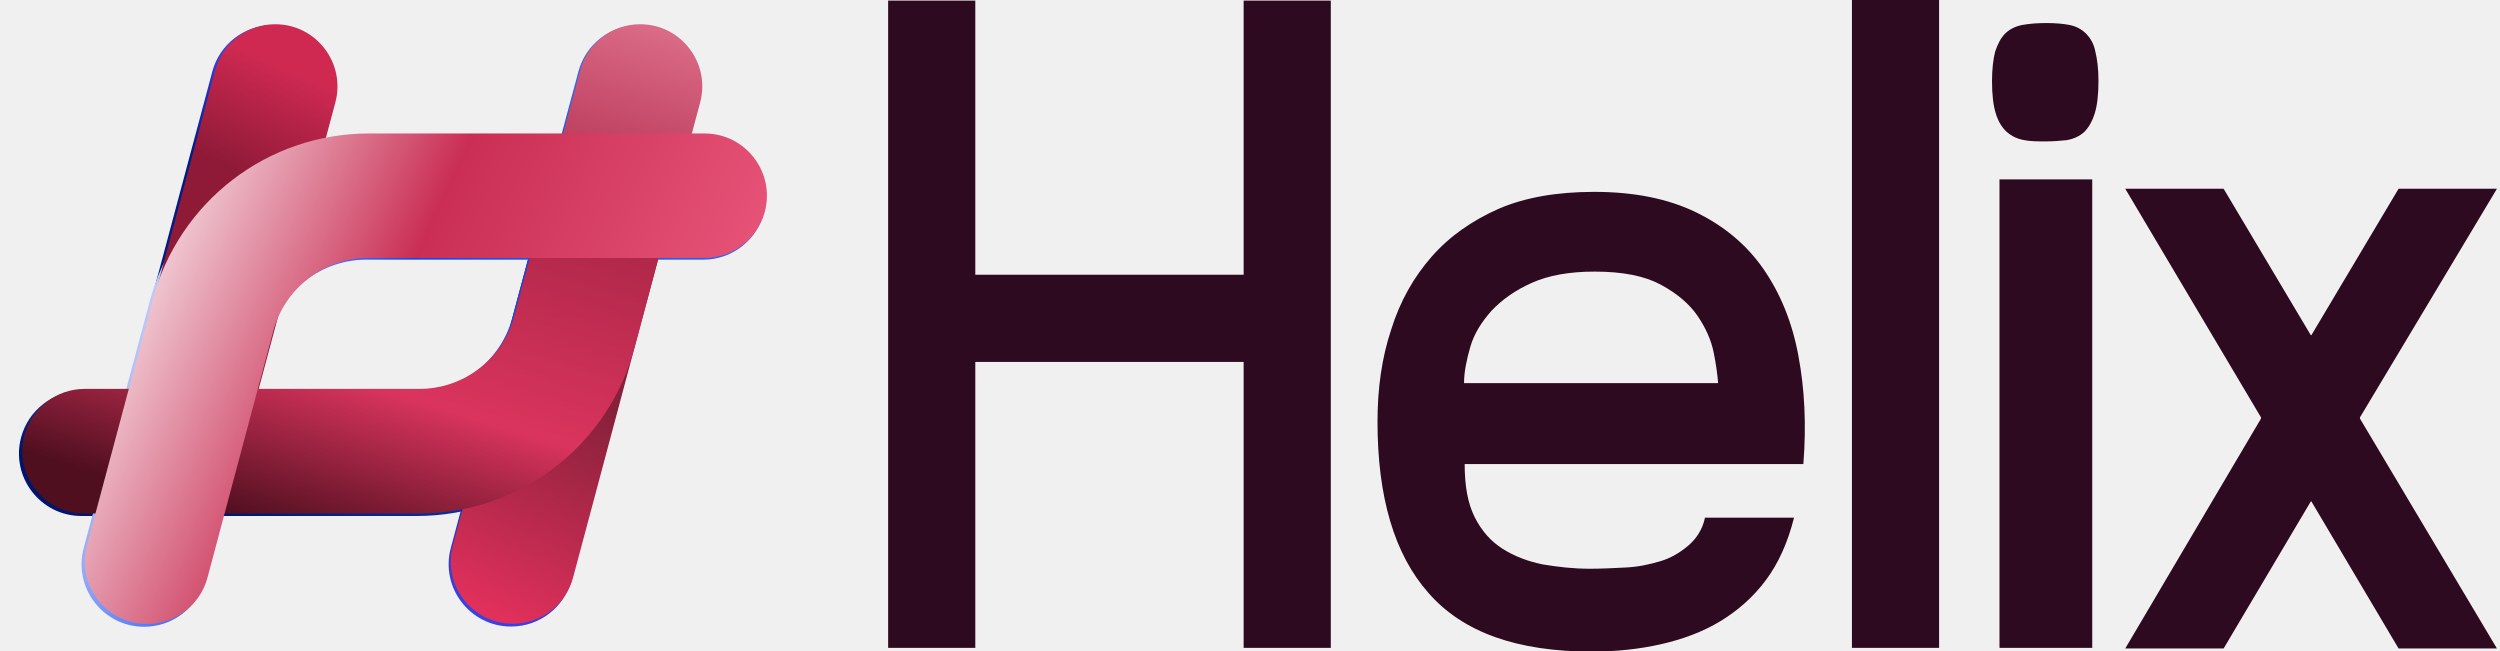
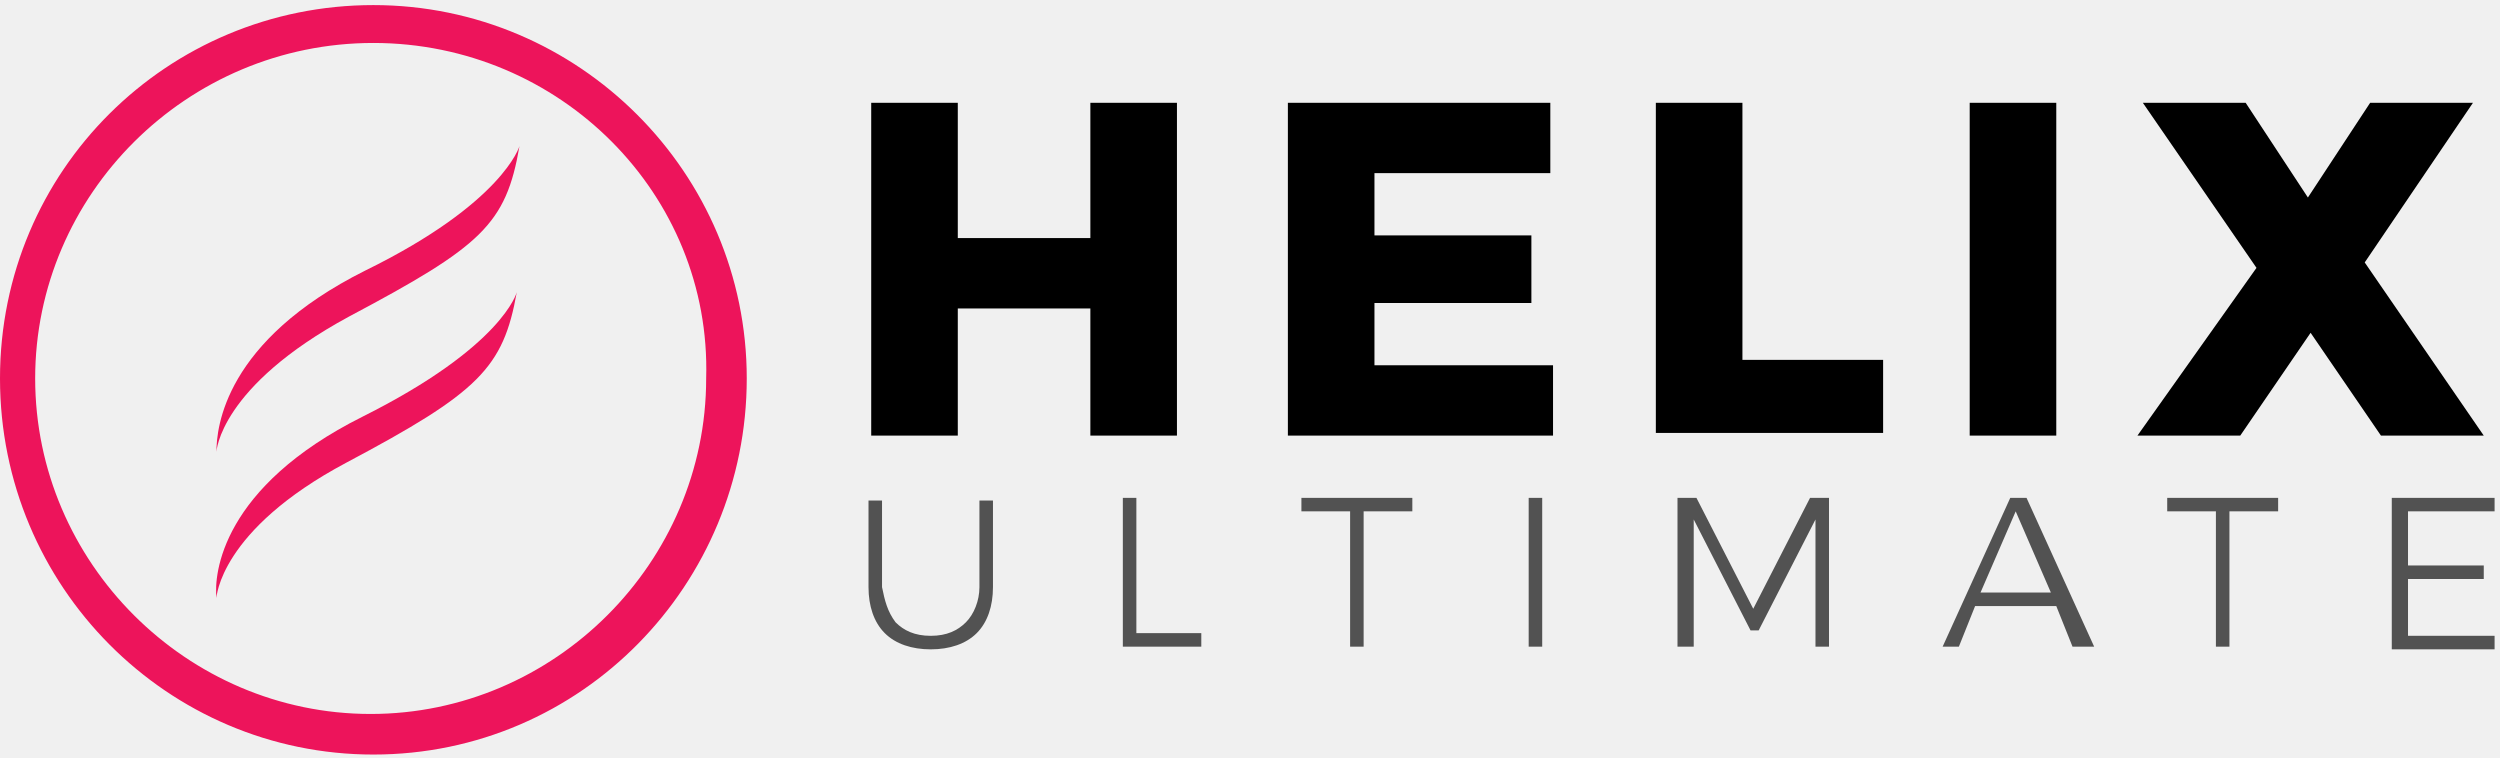
- <svg xmlns="http://www.w3.org/2000/svg" width="722" height="188" fill="none">
-   <path d="M78.734 7.267a18.024 18.024 0 00-17.412 13.37L33.08 126.304l34.787 9.318L96.145 29.949c3.062-11.446-5.563-22.682-17.411-22.682z" fill="url(#paint0_linear)" />
-   <path d="M147.601 180.944a18.025 18.025 0 0017.414-13.37l28.241-105.668-34.787-9.373-28.28 105.729c-3.062 11.446 5.564 22.682 17.412 22.682z" fill="url(#paint1_linear)" />
-   <path d="M184.443 7.267a18 18 0 00-17.386 13.336l-19.1 71.187a28.458 28.458 0 01-10.171 15.252 28.378 28.378 0 01-17.351 5.865H23.539A18.056 18.056 0 006.1 126.285c-3.077 11.47 5.565 22.736 17.44 22.736h96.951a64.499 64.499 0 0039.293-13.417 64.677 64.677 0 0023.016-34.607l19.033-71.073c3.061-11.432-5.554-22.657-17.389-22.657z" fill="url(#paint2_linear)" />
-   <path d="M220.539 61.67c3.107-11.468-5.529-22.755-17.411-22.755h-97.41a64.687 64.687 0 00-39.344 13.416 64.913 64.913 0 00-23.11 34.613l-19.09 71.314c-3.072 11.48 5.578 22.751 17.462 22.751 8.19 0 15.356-5.505 17.466-13.418l19.061-71.462A28.665 28.665 0 0188.4 80.879a28.565 28.565 0 0117.374-5.887h97.355c8.146 0 15.281-5.46 17.411-13.322z" fill="url(#paint3_linear)" />
-   <path d="M79.49 7A17.968 17.968 0 0062.13 20.328l-28.154 105.34 34.68 9.289L96.845 29.612C99.899 18.202 91.301 7 79.489 7z" fill="url(#paint4_linear)" />
-   <path d="M148.143 180.138a17.968 17.968 0 0017.359-13.329l28.154-105.34-34.679-9.343-28.193 105.401c-3.052 11.41 5.547 22.611 17.359 22.611z" fill="url(#paint5_linear)" />
-   <path d="M184.87 7a17.945 17.945 0 00-17.332 13.295l-19.041 70.966a28.362 28.362 0 01-10.139 15.205 28.287 28.287 0 01-17.297 5.846H24.466A18.001 18.001 0 007.08 125.649c-3.067 11.434 5.548 22.665 17.386 22.665h96.65a64.298 64.298 0 0039.171-13.375 64.488 64.488 0 0022.945-34.499l18.973-70.852C205.257 18.19 196.669 7 184.87 7z" fill="url(#paint6_linear)" />
-   <path d="M220.854 61.234c3.098-11.432-5.512-22.684-17.356-22.684H106.39a64.487 64.487 0 00-39.222 13.374A64.71 64.71 0 0044.13 86.429L25.1 157.522c-3.064 11.444 5.56 22.68 17.407 22.68a18.02 18.02 0 0017.412-13.376l19.002-71.24a28.576 28.576 0 0110.203-15.203 28.478 28.478 0 0117.321-5.868h97.053c8.12 0 15.233-5.443 17.356-13.28z" fill="url(#paint7_linear)" />
-   <g clip-path="url(#clip0)" fill="#2E0A20">
-     <path d="M359.165.179h25.173v186.92h-25.173v-82.576h-77.497v82.576h-25.173V.179h25.173v79.158h77.497V.179zM460.396 55.41c11.508 0 21.397 1.98 29.489 5.937 8.091 3.958 14.564 9.355 19.419 16.371 4.854 7.017 8.271 15.292 10.069 25.007 1.798 9.535 2.337 19.969 1.438 31.303h-97.815c0 6.297.899 11.334 2.877 15.292 1.978 3.958 4.675 7.016 8.092 9.175 3.416 2.159 7.192 3.598 11.507 4.498 4.316.72 8.811 1.259 13.666 1.259 3.416 0 6.832-.18 10.428-.36 3.596-.179 6.833-.899 9.89-1.799 3.056-.899 5.754-2.518 8.091-4.497 2.338-1.979 4.136-4.678 4.855-8.096h25.712c-1.798 7.196-4.495 13.133-8.091 17.991-3.596 4.857-8.091 8.815-13.126 11.873-5.035 3.059-10.788 5.217-17.082 6.657-6.293 1.439-13.126 2.159-20.138 2.159-21.577 0-37.22-5.578-47.109-16.911-9.89-11.155-14.745-27.706-14.745-49.474 0-9.715 1.259-18.53 3.956-26.626 2.517-8.096 6.473-15.112 11.688-21.049 5.214-5.937 11.687-10.434 19.419-13.852 7.552-3.239 16.722-4.858 27.51-4.858zm35.782 55.051c-.18-2.159-.54-5.037-1.259-8.636-.719-3.598-2.337-7.196-4.675-10.614-2.337-3.418-5.934-6.476-10.608-8.995-4.675-2.519-10.969-3.778-19.06-3.778-7.372 0-13.306 1.08-18.161 3.238-4.854 2.159-8.63 4.858-11.687 8.096-2.877 3.238-5.035 6.656-6.113 10.434-1.079 3.778-1.798 7.196-1.798 10.435h73.361v-.18zM534.836 0h25.173v187.1h-25.173V0zM681.559 120.895l39.558 66.385h-28.41l-25.173-42.457h-.179l-25.173 42.457h-28.41l39.198-66.385v-.359l-39.198-66.025h28.41l25.173 42.277h.179l25.173-42.277h28.41l-39.558 66.025v.359zM604.242 51.813h-26.791V187.1h26.791V51.813zM602.444 9.715c-1.259-1.26-2.877-2.16-4.855-2.519-1.798-.36-4.136-.54-6.653-.54-2.517 0-4.855.18-6.833.54-1.978.36-3.776 1.26-5.034 2.519-1.259 1.259-2.158 3.058-2.877 5.217-.54 2.159-.899 5.037-.899 8.455 0 3.958.359 7.017 1.079 9.355.719 2.34 1.798 4.138 3.236 5.398 1.439 1.259 3.057 1.978 5.035 2.338 1.798.36 3.955.36 6.113.36 2.158 0 4.316-.18 6.114-.36 1.977-.36 3.596-1.08 5.034-2.339 1.259-1.259 2.338-3.058 3.057-5.397.719-2.338 1.079-5.397 1.079-9.355 0-3.418-.36-6.296-.899-8.455a9.701 9.701 0 00-2.697-5.217z" />
+ <svg xmlns="http://www.w3.org/2000/svg" viewBox="0 0 92.4 28" enable-background="new 0 0 92.4 28">
+   <style type="text/css">.st0{fill:#ED145B;} .st1{fill:#525252;}</style>
+   <path id="Fill-1_6_" class="st0" d="M8 16.7c0-.9.3-4.1 5.5-6.7 5.1-2.5 5.7-4.6 5.7-4.6-.5 2.9-1.4 3.7-6.3 6.3-4.8 2.6-4.9 5-4.9 5z" />
+   <path id="Fill-3_6_" class="st0" d="M8 22.1s.1-2.5 4.8-5c4.9-2.6 5.8-3.5 6.3-6.3 0 0-.5 2-5.7 4.6-5.2 2.6-5.5 5.8-5.4 6.7" />
+   <g id="Group-7_6_">
+     <path id="Fill-5_6_" class="st0" d="M13.8 1.588c-6.9 0-12.5 5.6-12.5 12.4s5.6 12.4 12.4 12.4 12.4-5.6 12.4-12.4c.2-6.8-5.4-12.4-12.3-12.4m0 26.3c-7.6 0-13.8-6.2-13.8-13.9s6.2-13.8 13.8-13.8 13.8 6.2 13.8 13.8-6.1 13.9-13.8 13.9" />
  </g>
-   <defs>
-     <linearGradient id="paint0_linear" x1="56.541" y1="140.206" x2="107.453" y2="27.361" gradientUnits="userSpaceOnUse">
-       <stop offset=".703" stop-color="#001D84" />
-       <stop offset=".969" stop-color="#3C43EB" />
-     </linearGradient>
-     <linearGradient id="paint1_linear" x1="147.583" y1="185.53" x2="198.531" y2="72.653" gradientUnits="userSpaceOnUse">
-       <stop stop-color="#3C43EB" />
-       <stop offset=".583" stop-color="#001D84" />
-     </linearGradient>
-     <linearGradient id="paint2_linear" x1="0" y1="129.338" x2="50.418" y2="-33.949" gradientUnits="userSpaceOnUse">
-       <stop stop-color="#00156B" />
-       <stop offset=".281" stop-color="#0F4FF3" />
-       <stop offset=".651" stop-color="#0F42F5" />
-       <stop offset="1" stop-color="#3C77EB" />
-     </linearGradient>
-     <linearGradient id="paint3_linear" x1="29.399" y1="57.182" x2="245.318" y2="156.213" gradientUnits="userSpaceOnUse">
-       <stop stop-color="#FCFCFC" />
-       <stop offset=".375" stop-color="#1047F5" />
-       <stop offset=".974" stop-color="#3A75EC" />
-     </linearGradient>
-     <linearGradient id="paint4_linear" x1="57.366" y1="139.527" x2="108.119" y2="27.032" gradientUnits="userSpaceOnUse">
-       <stop offset=".703" stop-color="#8E1A37" />
-       <stop offset=".969" stop-color="#CF2952" />
-     </linearGradient>
-     <linearGradient id="paint5_linear" x1="148.125" y1="184.71" x2="198.915" y2="72.183" gradientUnits="userSpaceOnUse">
-       <stop stop-color="#E6315E" />
-       <stop offset=".583" stop-color="#87213A" />
-     </linearGradient>
-     <linearGradient id="paint6_linear" x1="1" y1="128.692" x2="51.261" y2="-34.088" gradientUnits="userSpaceOnUse">
-       <stop stop-color="#4F0F1F" />
-       <stop offset=".281" stop-color="#DA345D" />
-       <stop offset=".651" stop-color="#AD2748" />
-       <stop offset="1" stop-color="#DA6A86" />
-     </linearGradient>
-     <linearGradient id="paint7_linear" x1="30.308" y1="56.76" x2="245.556" y2="155.484" gradientUnits="userSpaceOnUse">
-       <stop stop-color="#FCFCFC" />
-       <stop offset=".375" stop-color="#CA2E54" />
-       <stop offset=".974" stop-color="#F76A8D" />
-     </linearGradient>
-     <clipPath id="clip0">
-       <path fill="#fff" transform="translate(256.495)" d="M0 0h464.621v188H0z" />
-     </clipPath>
-   </defs>
+   <path d="M32.2 3.8h3.2v5h4.9v-5h3.2v12.3h-3.2v-4.7h-4.9v4.7h-3.2v-12.3zM47.6 3.8h9.7v2.6h-6.5v2.3h5.8v2.5h-5.8v2.3h6.6v2.6h-9.8v-12.3zM61.2 3.8h3.2v9.5h5.2v2.7h-8.4v-12.2zM72.8 3.8h3.2v12.3h-3.2v-12.3zM79.2 3.8h3.8l2.3 3.5 2.3-3.5h3.8l-4 5.9 4.4 6.4h-3.8l-2.6-3.8-2.6 3.8h-3.8l4.4-6.2-4.2-6.1z" />
+   <path class="st1" d="M33.1 23c.3.3.7.5 1.3.5s1-.2 1.3-.5c.3-.3.5-.8.5-1.3v-3.2h.5v3.2c0 .7-.2 1.3-.6 1.7-.4.4-1 .6-1.7.6s-1.3-.2-1.7-.6c-.4-.4-.6-1-.6-1.7v-3.2h.5v3.2c.1.5.2.9.5 1.3zM41.5 18.4h.5v5h2.4v.5h-2.9v-5.5zM48.1 18.4h4.1v.5h-1.8v5h-.5v-5h-1.8v-.5zM56.4 18.4h.6v5.5h-.5v-5.5zM62 18.4h.7l2.1 4.1 2.1-4.1h.7v5.5h-.5v-4.7l-2.1 4.1h-.3l-2.1-4.1v4.7h-.6v-5.5zM76.6 23.9l-.6-1.5h-3l-.6 1.5h-.6l2.5-5.5h.6l2.5 5.5h-.8zm-3.4-2h2.6l-1.3-3-1.3 3zM80.1 18.4h4.1v.5h-1.8v5h-.5v-5h-1.8v-.5zM88.5 18.4h3.7v.5h-3.2v2h2.8v.5h-2.8v2.1h3.2v.5h-3.8v-5.6z" />
</svg>
